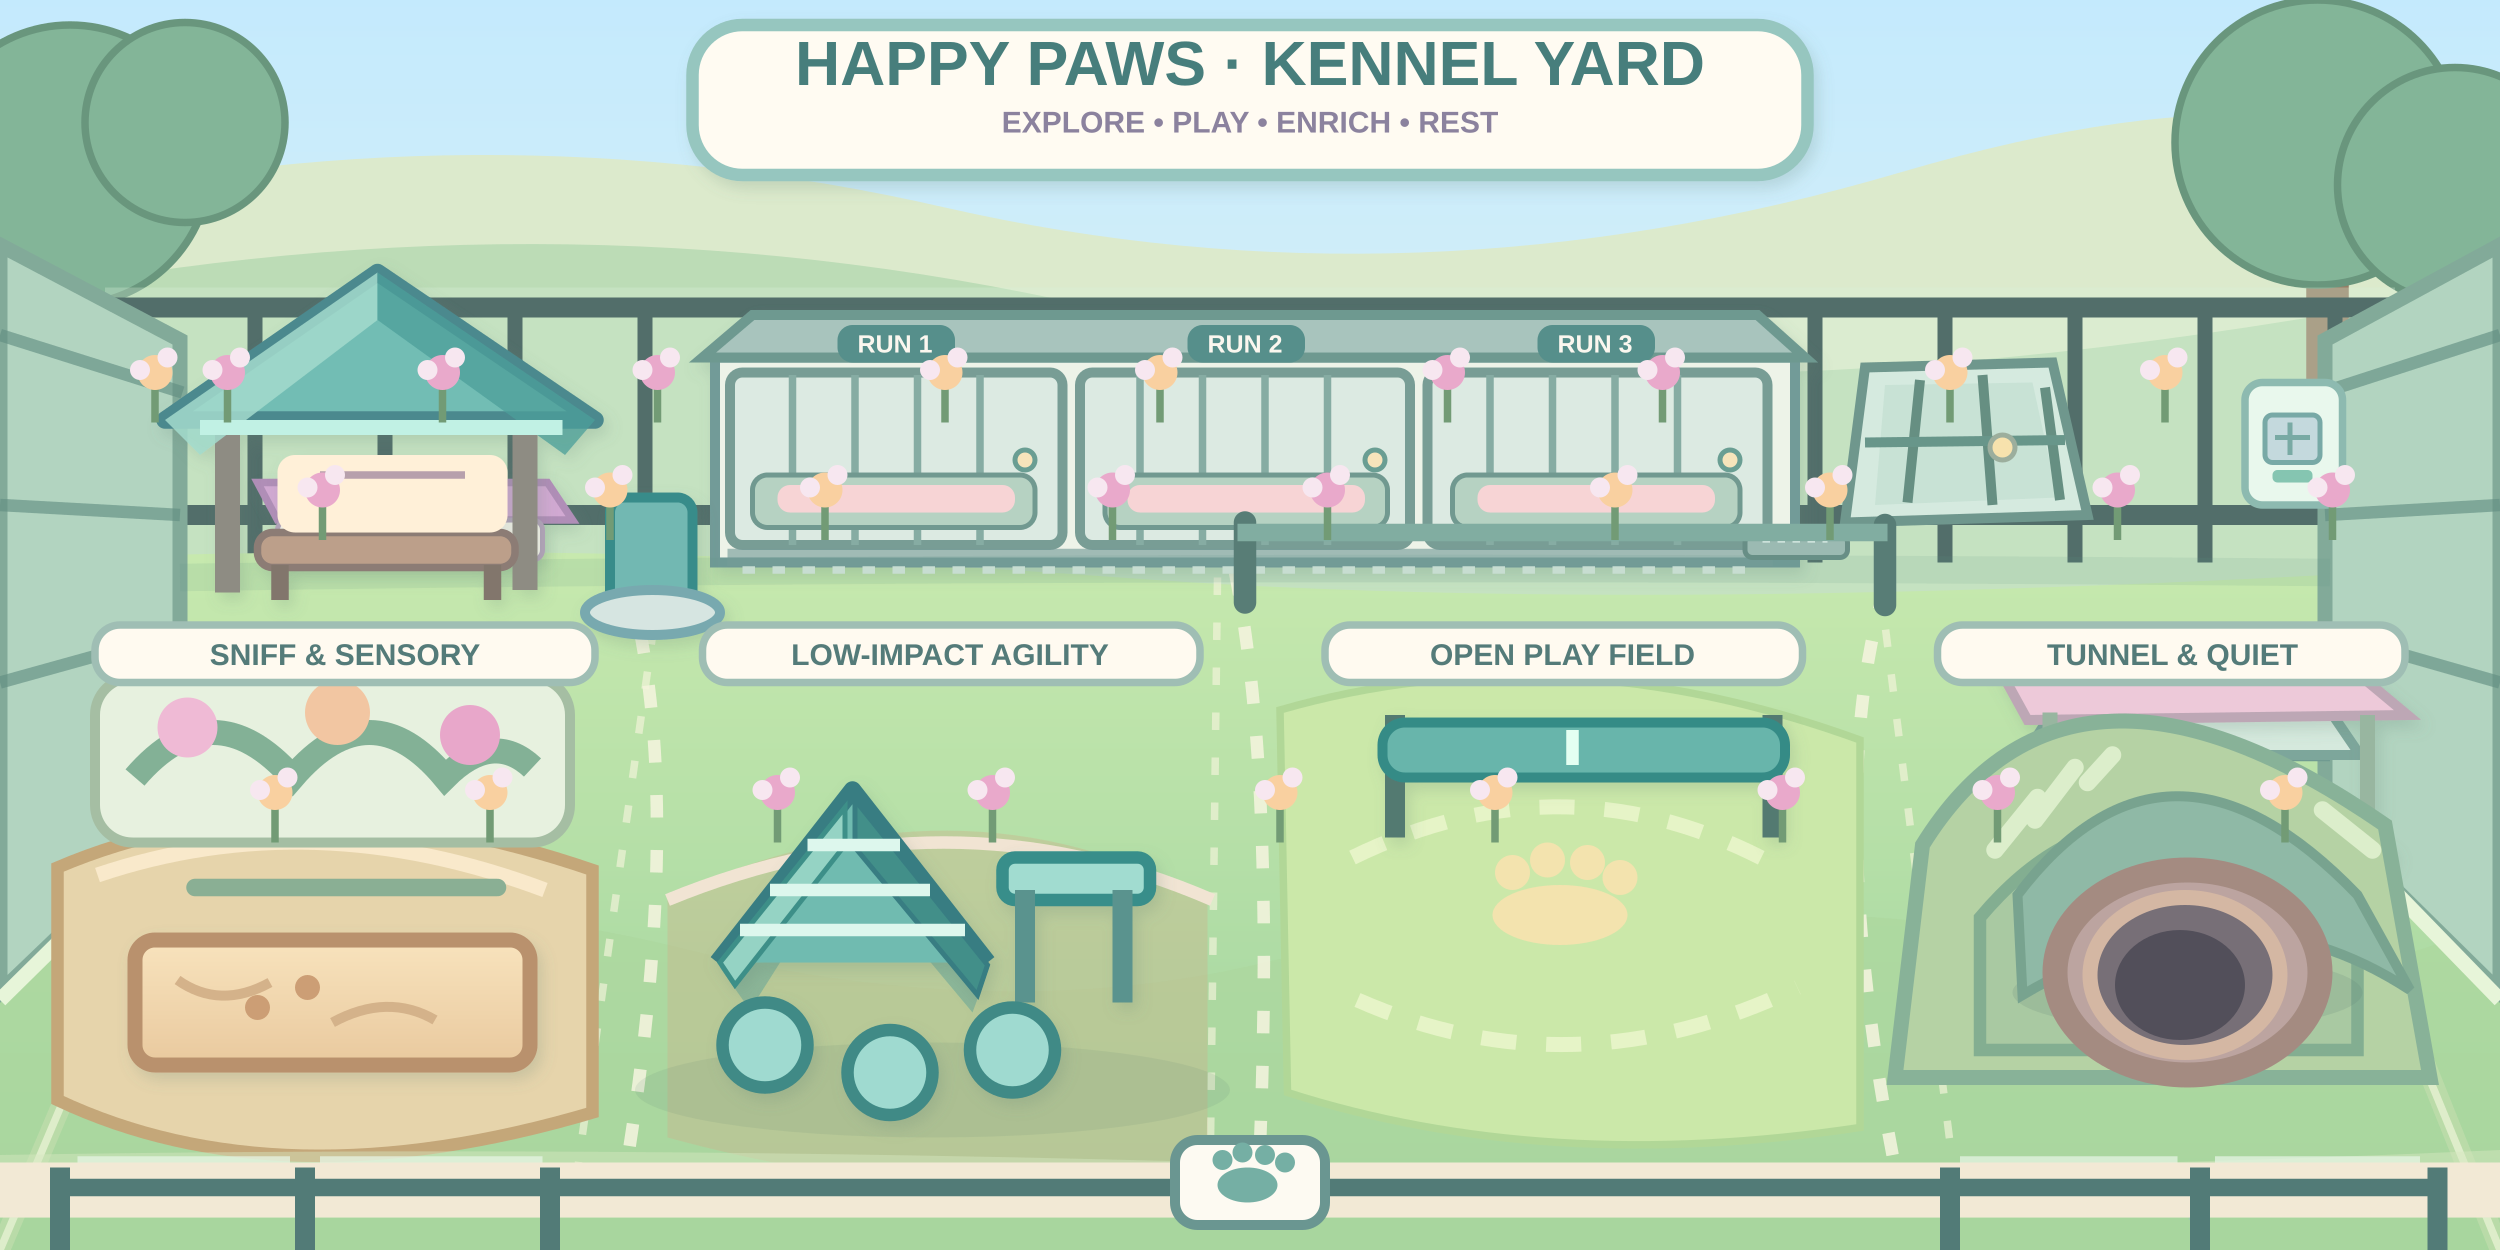
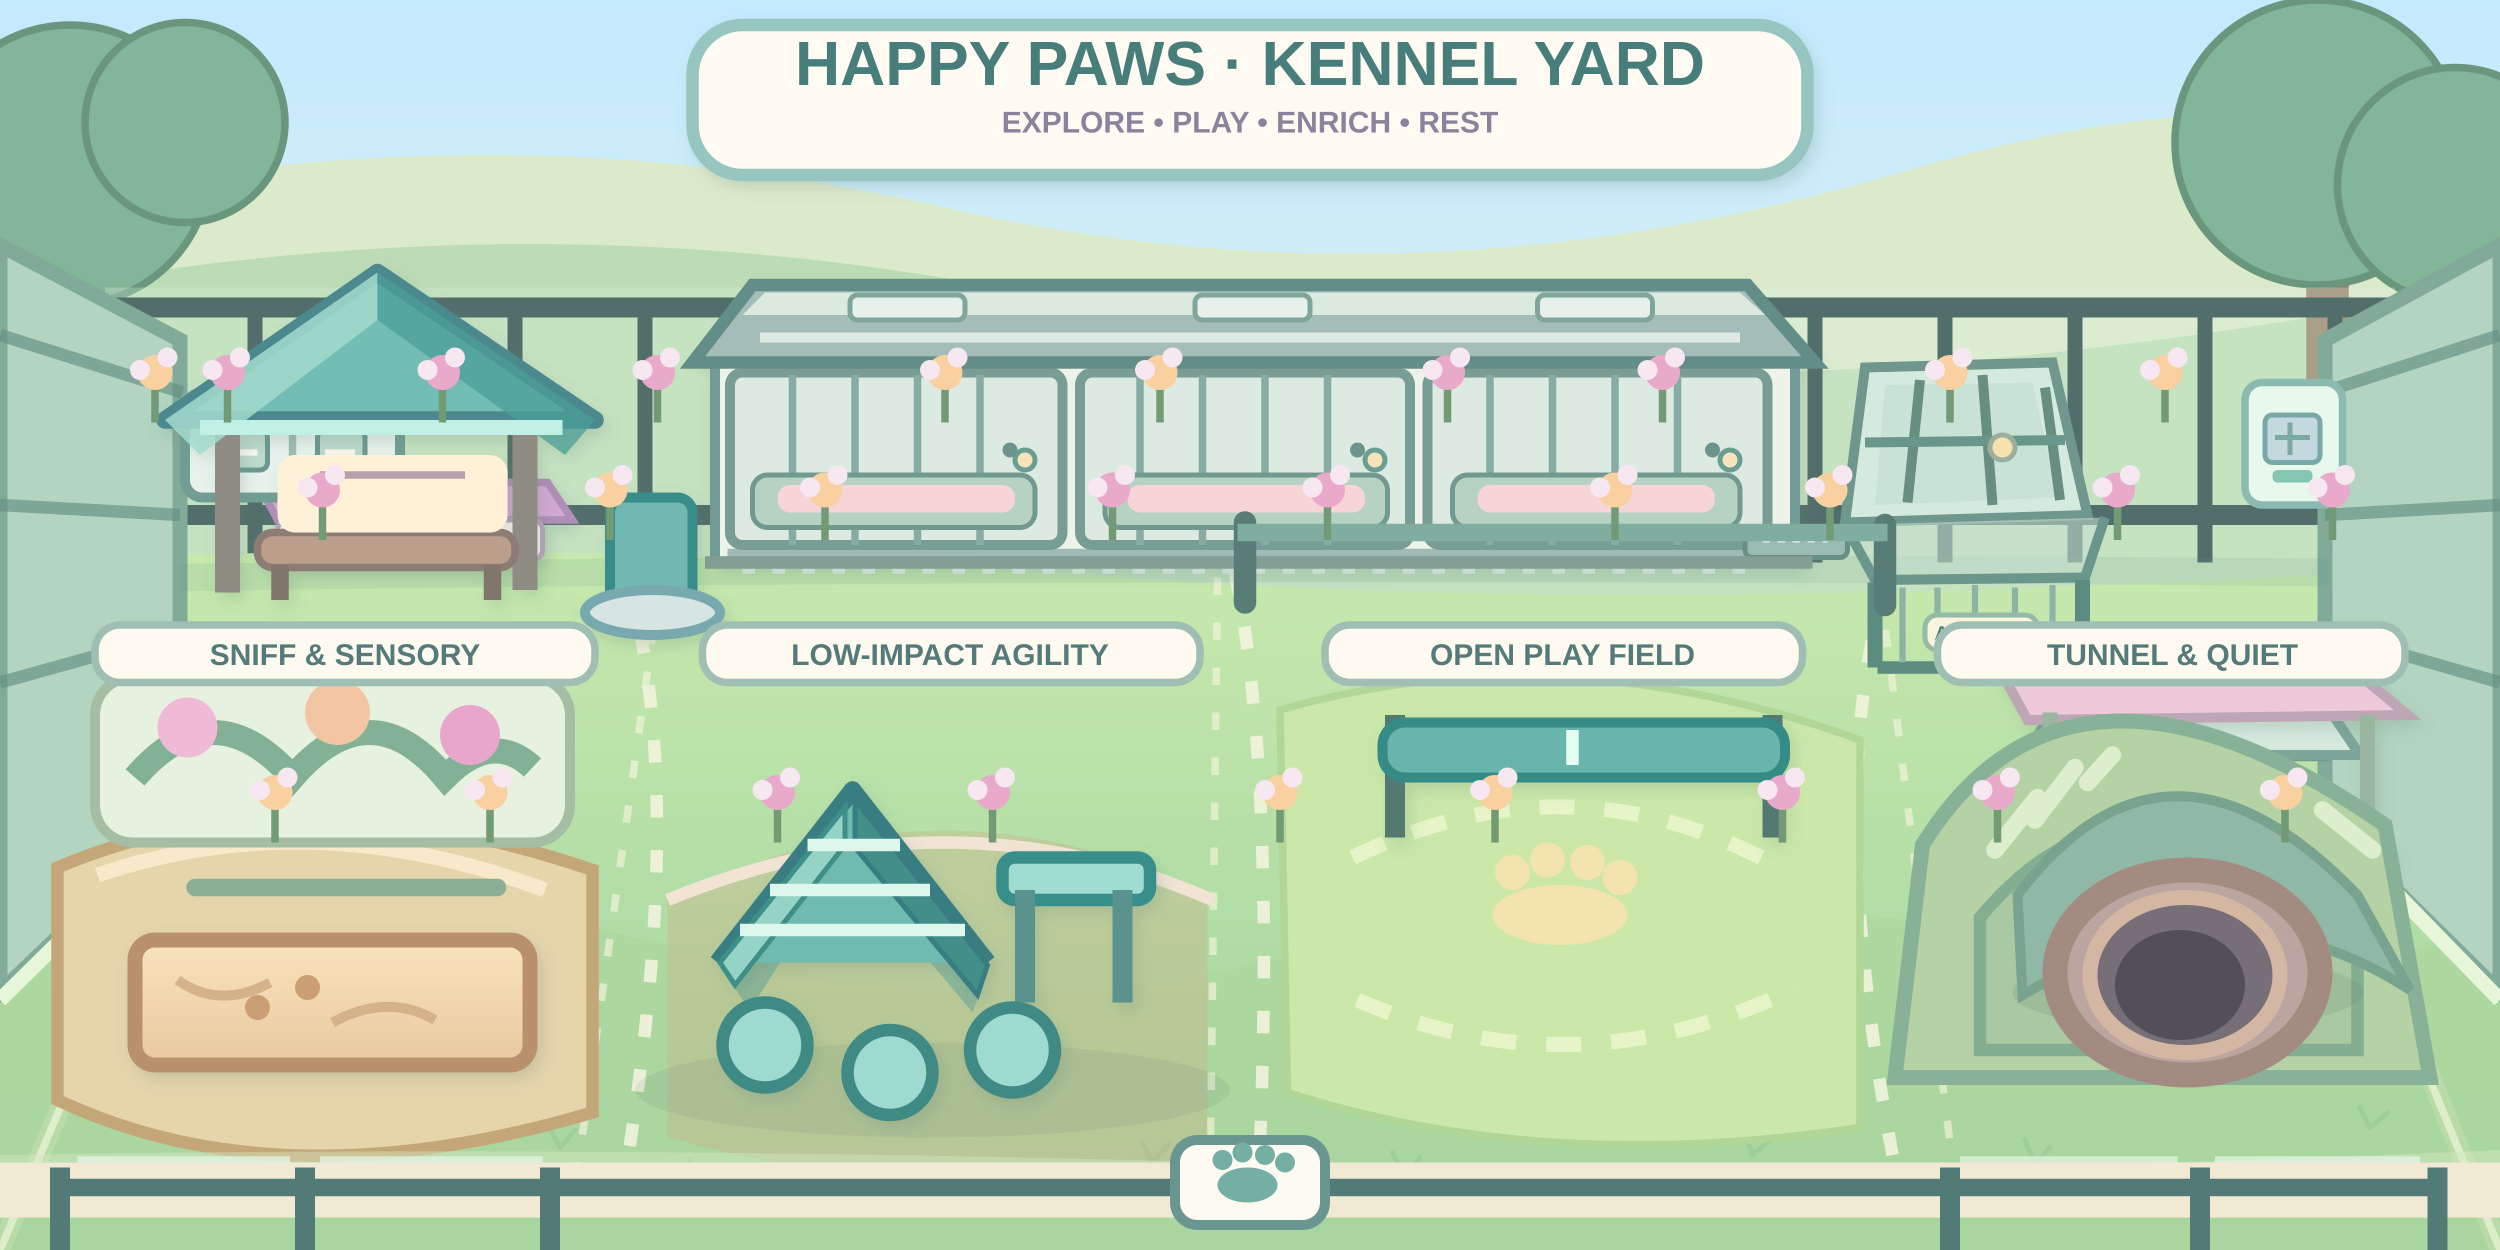
<svg xmlns="http://www.w3.org/2000/svg" viewBox="0 0 1000 500" role="img" aria-label="Expanded pastel veterinary kennel dog yard with separate sniffing, agility, run, tunnel and quiet recovery spaces; empty placements for user-owned dogs">
  <defs>
    <linearGradient id="yardSky" x2="0" y2="1">
      <stop stop-color="#c4eafd" />
      <stop offset="1" stop-color="#f8f9e9" />
    </linearGradient>
    <linearGradient id="yardGrass" x2="0" y2="1">
      <stop stop-color="#c7e9ae" />
      <stop offset="1" stop-color="#9dd29e" />
    </linearGradient>
    <linearGradient id="yardTeal" x2="0" y2="1">
      <stop stop-color="#a6dfd5" />
      <stop offset="1" stop-color="#419b97" />
    </linearGradient>
    <linearGradient id="yardSand" x2="0" y2="1">
      <stop stop-color="#f8e3bd" />
      <stop offset="1" stop-color="#e9c99e" />
    </linearGradient>
    <filter id="yardShadow" x="-20%" y="-30%" width="145%" height="160%">
      <feDropShadow dx="2" dy="3" stdDeviation="3" flood-color="#648578" flood-opacity=".22" />
    </filter>
  </defs>
  <rect width="1000" height="500" fill="url(#yardSky)" />
  <path d="M0 85Q190 40 378 83T760 69T1000 96V231H0Z" fill="#dceacc" />
  <path d="M0 119Q230 73 451 126T1000 113V244H0Z" fill="#bcdcb6" />
  <g fill="#83b598" stroke="#69967d" stroke-width="3">
    <path d="M20 174V67" stroke="#967d65" stroke-width="17" />
    <circle cx="28" cy="66" r="56" />
    <circle cx="74" cy="49" r="40" />
    <path d="M931 179V84" stroke="#967d65" stroke-width="17" />
    <circle cx="927" cy="57" r="57" />
    <circle cx="982" cy="74" r="47" />
  </g>
  <path d="M42 115H958V238H42Z" fill="#daf0da" opacity=".3" />
  <path d="M42 123H958M42 206H958" stroke="#526e6a" stroke-width="8" />
  <path d="M50 121v104" stroke="#526e6a" stroke-width="6" />
  <path d="M102 121v104" stroke="#526e6a" stroke-width="6" />
  <path d="M154 121v104" stroke="#526e6a" stroke-width="6" />
  <path d="M206 121v104" stroke="#526e6a" stroke-width="6" />
  <path d="M258 121v104" stroke="#526e6a" stroke-width="6" />
  <path d="M310 121v104" stroke="#526e6a" stroke-width="6" />
  <path d="M362 121v104" stroke="#526e6a" stroke-width="6" />
  <path d="M414 121v104" stroke="#526e6a" stroke-width="6" />
  <path d="M466 121v104" stroke="#526e6a" stroke-width="6" />
  <path d="M518 121v104" stroke="#526e6a" stroke-width="6" />
  <path d="M570 121v104" stroke="#526e6a" stroke-width="6" />
  <path d="M622 121v104" stroke="#526e6a" stroke-width="6" />
  <path d="M674 121v104" stroke="#526e6a" stroke-width="6" />
  <path d="M726 121v104" stroke="#526e6a" stroke-width="6" />
  <path d="M778 121v104" stroke="#526e6a" stroke-width="6" />
  <path d="M830 121v104" stroke="#526e6a" stroke-width="6" />
  <path d="M882 121v104" stroke="#526e6a" stroke-width="6" />
  <path d="M934 121v104" stroke="#526e6a" stroke-width="6" />
  <path d="M0 224Q235 215 448 231T1000 226V500H0Z" fill="url(#yardGrass)" />
  <path d="M0 366Q150 349 276 380T510 384Q675 350 823 376T1000 359V500H0Z" fill="#acd79e" opacity=".7" />
  <path d="M251 231Q276 321 248 482M494 229Q511 314 503 482M754 235Q728 323 761 482" stroke="#f6f5df" stroke-width="5" stroke-dasharray="9 13" fill="none" opacity=".85" />
  <path d="M0 98L72 136V328L0 397Z" fill="#b2d4c0" stroke="#82aa99" stroke-width="6" />
  <path d="M1000 98L930 136V328L1000 397Z" fill="#b2d4c0" stroke="#82aa99" stroke-width="6" />
  <path d="M0 134L73 157M0 202L72 206M0 273L72 253M1000 134L929 157M1000 202L930 206M1000 273L930 253" fill="none" stroke="#638f83" stroke-width="5" opacity=".65" />
  <path d="M72 329L0 400M930 328L1000 400" stroke="#e7f5d9" stroke-width="6" />
  <path d="M73 328L0 500M931 328L1000 500" stroke="#c1ddad" stroke-width="8" opacity=".7" />
  <path d="M264 233L230 475M487 231L484 474M752 234L782 473" stroke="#f5f4db" stroke-width="3" stroke-dasharray="7 11" opacity=".65" />
  <path d="M72 330L0 500M930 330L1000 500" stroke="#fcfce5" stroke-width="3" opacity=".55" />
  <g aria-label="Double-gated kennel yard entry">
    <polygon points="746,147 821,145 835,206 738,209" fill="#d5eadf" stroke="#6f978d" stroke-width="4" />
    <polygon points="754,154 813,153 823,199 750,202" fill="#b5d7c7" opacity=".42" />
    <path d="M768 152l-5 49M793 150l4 52M818 155l6 45" stroke="#668f82" stroke-width="4" />
    <path d="M746 177l80 -1" stroke="#68968a" stroke-width="4" />
    <circle cx="801" cy="179" r="5" fill="#f7e2ad" stroke="#9cae9d" stroke-width="2" />
  </g>
  <g aria-label="Rear indoor kennel stalls, doors, raised beds and washable partitions" filter="url(#yardShadow)">
    <path d="M286 143H718V225H286Z" fill="#edf3e8" stroke="#729b98" stroke-width="4" />
    <path d="M281 143L301 126H703L722 143Z" fill="#a8c4bd" stroke="#6e9990" stroke-width="4" />
    <rect x="292" y="149" width="133" height="69" rx="5" fill="#dceae2" stroke="#789d95" stroke-width="4" />
    <rect x="432" y="149" width="132" height="69" rx="5" fill="#dceae2" stroke="#789d95" stroke-width="4" />
    <rect x="571" y="149" width="136" height="69" rx="5" fill="#dceae2" stroke="#789d95" stroke-width="4" />
    <g stroke="#86aca3" stroke-width="3">
      <path d="M317 150v68M342 150v68M367 150v68M392 150v68M456 150v68M481 150v68M506 150v68M531 150v68M596 150v68M621 150v68M646 150v68M671 150v68" />
    </g>
    <g fill="#b6d2c2" stroke="#719990" stroke-width="2">
      <rect x="301" y="190" width="113" height="21" rx="6" />
      <rect x="442" y="190" width="113" height="21" rx="6" />
      <rect x="581" y="190" width="115" height="21" rx="6" />
    </g>
    <g fill="#f7d4d5">
      <rect x="311" y="194" width="95" height="11" rx="5" />
      <rect x="451" y="194" width="95" height="11" rx="5" />
      <rect x="591" y="194" width="95" height="11" rx="5" />
    </g>
    <g fill="#fbf7ef" font-family="Arial,sans-serif" font-weight="bold" font-size="10" text-anchor="middle">
      <rect x="335" y="130" width="47" height="15" rx="6" fill="#568f8b" />
      <rect x="475" y="130" width="47" height="15" rx="6" fill="#568f8b" />
      <rect x="615" y="130" width="47" height="15" rx="6" fill="#568f8b" />
      <text x="358" y="141">RUN 1</text>
      <text x="498" y="141">RUN 2</text>
      <text x="638" y="141">RUN 3</text>
    </g>
    <g fill="#f7e4bb" stroke="#6a9e93" stroke-width="2">
      <circle cx="410" cy="184" r="4" />
      <circle cx="550" cy="184" r="4" />
      <circle cx="692" cy="184" r="4" />
    </g>
  </g>
  <g aria-label="Kennel service strip and wash-down drainage">
    <path d="M291 223H709" stroke="#779d99" stroke-width="7" opacity=".65" />
    <path d="M297 228H700" stroke="#d7e8dc" stroke-width="3" stroke-dasharray="5 7" />
    <rect x="698" y="214" width="41" height="9" rx="3" fill="#9bbab2" stroke="#688e86" stroke-width="2" />
    <path d="M705 216h26" stroke="#e4f3ee" stroke-width="2" stroke-dasharray="3 3" />
  </g>
  <g aria-label="Outdoor drinking station protected by overhead shelter">
    <path d="M802 302H932" stroke="#709b91" stroke-width="5" />
    <path d="M810 302L824 280H929L944 302Z" fill="#d5e9dd" stroke="#7da69b" stroke-width="4" />
    <rect x="835" y="304" width="57" height="21" rx="6" fill="#c8ddd5" stroke="#7ba69d" stroke-width="3" />
    <ellipse cx="863" cy="307" rx="26" ry="6" fill="#91ccd4" stroke="#6fa7b1" stroke-width="3" />
  </g>
  <path d="M72 231Q470 225 932 229" stroke="#5e9080" stroke-width="11" fill="none" opacity=".13" />
+   <g aria-label="Roof and ventilation above individual kennel runs">
+     <path d="M277 145L301 114H699L726 145Z" fill="#a4bdb8" stroke="#638d88" stroke-width="5" />
+     <path d="M306 117H696L706 126H297Z" fill="#dce9df" />
+     <path d="M304 135H696" stroke="#edf4ee" stroke-width="4" opacity=".8" />
+     <g fill="#e8f0eb" stroke="#7fa59d" stroke-width="2">
+       <rect x="340" y="118" width="46" height="10" rx="3" />
+       <rect x="478" y="118" width="46" height="10" rx="3" />
+       <rect x="615" y="118" width="46" height="10" rx="3" />
+     </g>
+     <g fill="#6d948c">
+       <circle cx="404" cy="180" r="3" />
+       <circle cx="543" cy="180" r="3" />
+       <circle cx="685" cy="180" r="3" />
+     </g>
+     <path d="M282 225H725" stroke="#829e95" stroke-width="5" />
+   </g>
+   <g aria-label="Kennel access airlock with two closing gates">
+     <path d="M738 210L750 232L834 231L842 207" fill="#c8dfd1" fill-opacity=".56" stroke="#6a968b" stroke-width="4" />
+     <path d="M750 233V267M833 232V267" stroke="#5c8c80" stroke-width="6" />
+     <path d="M751 267L833 267" stroke="#5c8c80" stroke-width="5" />
+     <path d="M761 235v30M775 235v30M790 234v31M806 235v30M821 234v31" stroke="#8bb4a4" stroke-width="2.5" />
+     <rect x="770" y="246" width="45" height="14" rx="5" fill="#f9f4de" stroke="#95bba8" stroke-width="2" />
+     <text x="792" y="256" font-size="8" font-family="Arial" text-anchor="middle" font-weight="bold" fill="#577d72">AIRLOCK</text>
+   </g>
  <rect x="277" y="10" width="446" height="60" rx="20" fill="#fffbf2" stroke="#96c6bf" stroke-width="5" filter="url(#yardShadow)" />
  <text x="500" y="34" font-family="Arial,sans-serif" font-size="25" text-anchor="middle" fill="#477e7c" font-weight="900">HAPPY PAWS · KENNEL YARD</text>
  <text x="500" y="53" font-family="Arial,sans-serif" font-size="12" font-weight="800" text-anchor="middle" fill="#8b829e">EXPLORE  •  PLAY  •  ENRICH  •  REST</text>
  <g filter="url(#yardShadow)">
    <polygon points="103,193 219,193 229,208 111,208" fill="#d1a9d2" stroke="#b08eb7" stroke-width="3" />
    <rect x="111" y="208" width="106" height="16" rx="4" fill="#faf8ee" stroke="#b5a4bb" stroke-width="2" />
    <text x="164" y="220" text-anchor="middle" font-size="9" font-family="Arial" font-weight="800" fill="#7c7898">WATER • SHADE</text>
  </g>
  <g aria-label="Yard sanitation station">
    <rect x="898" y="153" width="39" height="49" rx="7" fill="#e9f8ed" stroke="#8dbab0" stroke-width="3" />
    <rect x="906" y="166" width="22" height="19" rx="3" fill="#c4d9dd" stroke="#78a9a6" stroke-width="2" />
    <path d="M910 175h14M916 169v13" stroke="#79aaa4" stroke-width="2" />
    <rect x="909" y="188" width="16" height="5" rx="2" fill="#85c5b1" />
+   </g>
+   <g aria-label="Secured dog care supply cabinet and enrichment storage">
+     <rect x="74" y="157" width="86" height="42" rx="7" fill="#e8f2ed" stroke="#719d94" stroke-width="4" />
+     <path d="M117 161v34" stroke="#9cbeb2" stroke-width="3" />
+     <g fill="#bcdbce" stroke="#6b9991" stroke-width="2">
+       <rect x="88" y="172" width="19" height="16" rx="3" />
+       <rect x="127" y="172" width="19" height="16" rx="3" />
+     </g>
+     <path d="M91 181h12M130 181h12" stroke="#faf8ee" stroke-width="2.5" />
+     <text x="117" y="167" text-anchor="middle" font-size="7" font-family="Arial" font-weight="bold" fill="#567c75">SUPPLIES</text>
+   </g>
+   <g fill="none" stroke="#7dbb8c" stroke-width="2" opacity=".28" stroke-linecap="round">
+     <path d="M64 454l-5-11m6 11 7-8M224 459l-5-9m5 9 6-7M280 474l-4-10m4 10 7-6M461 465l-4-8m4 8 7-8M562 471l-5-10m5 10 6-8M701 462l-3-9m3 9 7-6M814 466l-4-10m4 10 6-7M948 451l-4-8m4 8 7-6" />
  </g>
  <path d="M23 347Q117 307 237 348V445Q112 482 23 440Z" fill="#e6d4ab" stroke="#c4a779" stroke-width="5" />
  <path d="M39 350Q125 321 218 356" fill="none" stroke="#f9e9cb" stroke-width="6" />
  <rect x="38" y="271" width="190" height="66" rx="15" fill="#e7f1df" stroke="#a5bea3" stroke-width="4" />
  <path d="M54 311q31-36 63 0q31-36 61 0q19-19 35-4" fill="none" stroke="#83b196" stroke-width="10" />
  <circle cx="75" cy="291" r="12" fill="#efbad5" />
  <circle cx="135" cy="285" r="13" fill="#f2c6a2" />
  <circle cx="188" cy="294" r="12" fill="#e8a7ca" />
  <g filter="url(#yardShadow)">
    <rect x="54" y="376" width="158" height="50" rx="8" fill="url(#yardSand)" stroke="#b9916d" stroke-width="6" />
    <path d="M71 392q17 12 37 1M133 409q22-12 41-1" fill="none" stroke="#d4b28a" stroke-width="4" />
    <circle cx="103" cy="403" r="5" fill="#cc9e74" />
    <circle cx="123" cy="395" r="5" fill="#cc9e74" />
  </g>
  <path d="M78 355h121" stroke="#8aaf94" stroke-width="7" stroke-linecap="round" />
  <path d="M267 359Q383 305 483 360V468Q380 486 267 455Z" fill="#cfad87" opacity=".35" />
  <path d="M288 387L338 315L396 386L389 405L338 344L300 404Z" fill="#4d9995" opacity=".42" />
  <ellipse cx="373" cy="436" rx="119" ry="19" fill="#547969" opacity=".11" />
  <path d="M267 360Q379 314 485 360" stroke="#f1e4d3" stroke-width="5" fill="none" />
  <g filter="url(#yardShadow)">
    <path d="M287 385L341 316L395 385" fill="#70bbb0" stroke="#377d82" stroke-width="7" stroke-linejoin="round" />
    <path d="M288 385L338 323L338 338L294 394Z" fill="#95d3c4" stroke="#3d8f88" stroke-width="2" />
    <path d="M342 320L395 386L391 398L342 339Z" fill="#428f89" stroke="#377d82" stroke-width="2" />
    <path d="M308 356h64M323 338h37M296 372h90" stroke="#ddf7ed" stroke-width="5" />
    <rect x="401" y="343" width="59" height="17" rx="5" fill="#a1dcd0" stroke="#388e8a" stroke-width="5" />
    <path d="M410 356v45M449 356v45" stroke="#5a938e" stroke-width="8" />
    <circle cx="306" cy="418" r="17" fill="#9fdad0" stroke="#3f8a86" stroke-width="5" />
    <circle cx="356" cy="429" r="17" fill="#9fdad0" stroke="#3f8a86" stroke-width="5" />
    <circle cx="405" cy="420" r="17" fill="#9fdad0" stroke="#3f8a86" stroke-width="5" />
  </g>
  <path d="M522 314h184" stroke="#557c73" stroke-width="11" stroke-linecap="round" opacity=".25" />
  <ellipse cx="635" cy="325" rx="92" ry="11" fill="#799a7f" opacity=".15" />
  <path d="M512 284Q623 252 744 296V451Q618 470 515 437Z" fill="#cbe8a9" stroke="#b1d797" stroke-width="3" />
  <path d="M541 343Q627 301 710 346M543 400Q629 438 719 395" stroke="#e6f4c7" stroke-width="6" stroke-dasharray="14 12" fill="none" />
  <g fill="#f7e2ae" opacity=".9">
    <ellipse cx="624" cy="366" rx="27" ry="12" />
    <circle cx="605" cy="349" r="7" />
    <circle cx="619" cy="344" r="7" />
    <circle cx="635" cy="345" r="7" />
    <circle cx="648" cy="351" r="7" />
  </g>
  <g filter="url(#yardShadow)">
    <path d="M558 286v49M709 286v49" stroke="#527a71" stroke-width="8" />
    <rect x="553" y="289" width="161" height="22" rx="9" fill="#67b5ab" stroke="#368b86" stroke-width="4" />
    <path d="M629 292v14" stroke="#e4fff2" stroke-width="5" />
  </g>
  <g filter="url(#yardShadow)">
    <polygon points="800,268 939,266 963,286 811,288" fill="#edc9d9" stroke="#bda7b5" stroke-width="4" />
    <path d="M820 285v43M947 286v41" stroke="#98b6a0" stroke-width="6" />
    <ellipse cx="938" cy="342" rx="18" ry="6" fill="#9dced1" stroke="#5c9ca4" stroke-width="3" />
  </g>
  <path d="M769 338q59-95 185-8l18 101H758Z" fill="#b5d2a4" stroke="#88b298" stroke-width="6" />
  <path d="M792 367q63-75 151 0v53H792Z" fill="#a9c9a2" stroke="#83ae91" stroke-width="5" />
  <ellipse cx="875" cy="397" rx="70" ry="15" fill="#5f7d74" opacity=".18" />
  <path d="M807 358q60-79 136 0l21 38q-72-47-155 2Z" fill="#8fb9a6" stroke="#78a38f" stroke-width="4" />
  <ellipse cx="875" cy="389" rx="53" ry="41" fill="#bca4a0" stroke="#a48b81" stroke-width="10" />
  <ellipse cx="874" cy="390" rx="38" ry="31" fill="#776f77" stroke="#d4b7a3" stroke-width="6" />
  <ellipse cx="872" cy="394" rx="26" ry="22" fill="#524f5a" />
  <path d="M798 340l17-21M814 328l16-21M835 313l10-11M929 324l20 16" stroke="#dceecb" stroke-width="7" stroke-linecap="round" />
  <g filter="url(#yardShadow)">
    <path d="M91 237V164M210 236V164" stroke="#8e8c83" stroke-width="10" />
    <path d="M66 168l85-59 87 59Z" fill="#72bdb4" stroke="#4c898e" stroke-width="7" stroke-linejoin="round" />
    <path d="M66 168L151 109L151 128L80 182Z" fill="#a3dacc" opacity=".85" />
    <path d="M151 109L238 168L226 182L151 128Z" fill="#4c9f9a" opacity=".75" />
    <path d="M80 171h145" stroke="#c1f1e4" stroke-width="6" />
    <rect x="103" y="213" width="103" height="14" rx="6" fill="#bc9f8a" stroke="#8c7c74" stroke-width="3" />
    <path d="M112 226v14M197 226v14" stroke="#82766c" stroke-width="7" />
    <rect x="111" y="182" width="92" height="31" rx="7" fill="#fff0d8" />
    <path d="M128 190h58" stroke="#b7a0ac" stroke-width="3" />
    <rect x="244" y="199" width="33" height="48" rx="6" fill="#72b8b2" stroke="#398c8a" stroke-width="4" />
    <ellipse cx="261" cy="245" rx="27" ry="9" fill="#d6e5e1" stroke="#78a9af" stroke-width="4" />
  </g>
  <path d="M498 241v-32M754 242v-32" stroke="#587d76" stroke-width="9" stroke-linecap="round" />
  <path d="M495 213h260" stroke="#81ada1" stroke-width="7" />
  <g transform="translate(62 156)">
    <path d="M0 13V-4" stroke="#729b75" stroke-width="3" />
    <circle cy="-7" r="7" fill="#f9d0a0" />
    <circle cx="-6" cy="-8" r="4" fill="#f7e7f0" />
    <circle cx="5" cy="-13" r="4" fill="#f7e7f0" />
  </g>
  <g transform="translate(129 203)">
    <path d="M0 13V-4" stroke="#729b75" stroke-width="3" />
    <circle cy="-7" r="7" fill="#e9a9cb" />
    <circle cx="-6" cy="-8" r="4" fill="#f7e7f0" />
    <circle cx="5" cy="-13" r="4" fill="#f7e7f0" />
  </g>
  <g transform="translate(196 324)">
    <path d="M0 13V-4" stroke="#729b75" stroke-width="3" />
    <circle cy="-7" r="7" fill="#f9d0a0" />
    <circle cx="-6" cy="-8" r="4" fill="#f7e7f0" />
    <circle cx="5" cy="-13" r="4" fill="#f7e7f0" />
  </g>
  <g transform="translate(263 156)">
    <path d="M0 13V-4" stroke="#729b75" stroke-width="3" />
    <circle cy="-7" r="7" fill="#e9a9cb" />
    <circle cx="-6" cy="-8" r="4" fill="#f7e7f0" />
    <circle cx="5" cy="-13" r="4" fill="#f7e7f0" />
  </g>
  <g transform="translate(330 203)">
    <path d="M0 13V-4" stroke="#729b75" stroke-width="3" />
    <circle cy="-7" r="7" fill="#f9d0a0" />
    <circle cx="-6" cy="-8" r="4" fill="#f7e7f0" />
    <circle cx="5" cy="-13" r="4" fill="#f7e7f0" />
  </g>
  <g transform="translate(397 324)">
    <path d="M0 13V-4" stroke="#729b75" stroke-width="3" />
    <circle cy="-7" r="7" fill="#e9a9cb" />
    <circle cx="-6" cy="-8" r="4" fill="#f7e7f0" />
    <circle cx="5" cy="-13" r="4" fill="#f7e7f0" />
  </g>
  <g transform="translate(464 156)">
    <path d="M0 13V-4" stroke="#729b75" stroke-width="3" />
    <circle cy="-7" r="7" fill="#f9d0a0" />
    <circle cx="-6" cy="-8" r="4" fill="#f7e7f0" />
    <circle cx="5" cy="-13" r="4" fill="#f7e7f0" />
  </g>
  <g transform="translate(531 203)">
    <path d="M0 13V-4" stroke="#729b75" stroke-width="3" />
    <circle cy="-7" r="7" fill="#e9a9cb" />
    <circle cx="-6" cy="-8" r="4" fill="#f7e7f0" />
    <circle cx="5" cy="-13" r="4" fill="#f7e7f0" />
  </g>
  <g transform="translate(598 324)">
    <path d="M0 13V-4" stroke="#729b75" stroke-width="3" />
    <circle cy="-7" r="7" fill="#f9d0a0" />
    <circle cx="-6" cy="-8" r="4" fill="#f7e7f0" />
    <circle cx="5" cy="-13" r="4" fill="#f7e7f0" />
  </g>
  <g transform="translate(665 156)">
    <path d="M0 13V-4" stroke="#729b75" stroke-width="3" />
    <circle cy="-7" r="7" fill="#e9a9cb" />
    <circle cx="-6" cy="-8" r="4" fill="#f7e7f0" />
    <circle cx="5" cy="-13" r="4" fill="#f7e7f0" />
  </g>
  <g transform="translate(732 203)">
    <path d="M0 13V-4" stroke="#729b75" stroke-width="3" />
    <circle cy="-7" r="7" fill="#f9d0a0" />
    <circle cx="-6" cy="-8" r="4" fill="#f7e7f0" />
    <circle cx="5" cy="-13" r="4" fill="#f7e7f0" />
  </g>
  <g transform="translate(799 324)">
    <path d="M0 13V-4" stroke="#729b75" stroke-width="3" />
    <circle cy="-7" r="7" fill="#e9a9cb" />
    <circle cx="-6" cy="-8" r="4" fill="#f7e7f0" />
    <circle cx="5" cy="-13" r="4" fill="#f7e7f0" />
  </g>
  <g transform="translate(866 156)">
    <path d="M0 13V-4" stroke="#729b75" stroke-width="3" />
    <circle cy="-7" r="7" fill="#f9d0a0" />
    <circle cx="-6" cy="-8" r="4" fill="#f7e7f0" />
    <circle cx="5" cy="-13" r="4" fill="#f7e7f0" />
  </g>
  <g transform="translate(933 203)">
    <path d="M0 13V-4" stroke="#729b75" stroke-width="3" />
    <circle cy="-7" r="7" fill="#e9a9cb" />
    <circle cx="-6" cy="-8" r="4" fill="#f7e7f0" />
    <circle cx="5" cy="-13" r="4" fill="#f7e7f0" />
  </g>
  <g transform="translate(110 324)">
    <path d="M0 13V-4" stroke="#729b75" stroke-width="3" />
    <circle cy="-7" r="7" fill="#f9d0a0" />
    <circle cx="-6" cy="-8" r="4" fill="#f7e7f0" />
    <circle cx="5" cy="-13" r="4" fill="#f7e7f0" />
  </g>
  <g transform="translate(177 156)">
    <path d="M0 13V-4" stroke="#729b75" stroke-width="3" />
    <circle cy="-7" r="7" fill="#e9a9cb" />
    <circle cx="-6" cy="-8" r="4" fill="#f7e7f0" />
    <circle cx="5" cy="-13" r="4" fill="#f7e7f0" />
  </g>
  <g transform="translate(244 203)">
    <path d="M0 13V-4" stroke="#729b75" stroke-width="3" />
    <circle cy="-7" r="7" fill="#f9d0a0" />
    <circle cx="-6" cy="-8" r="4" fill="#f7e7f0" />
    <circle cx="5" cy="-13" r="4" fill="#f7e7f0" />
  </g>
  <g transform="translate(311 324)">
    <path d="M0 13V-4" stroke="#729b75" stroke-width="3" />
    <circle cy="-7" r="7" fill="#e9a9cb" />
    <circle cx="-6" cy="-8" r="4" fill="#f7e7f0" />
    <circle cx="5" cy="-13" r="4" fill="#f7e7f0" />
  </g>
  <g transform="translate(378 156)">
    <path d="M0 13V-4" stroke="#729b75" stroke-width="3" />
    <circle cy="-7" r="7" fill="#f9d0a0" />
    <circle cx="-6" cy="-8" r="4" fill="#f7e7f0" />
    <circle cx="5" cy="-13" r="4" fill="#f7e7f0" />
  </g>
  <g transform="translate(445 203)">
    <path d="M0 13V-4" stroke="#729b75" stroke-width="3" />
    <circle cy="-7" r="7" fill="#e9a9cb" />
    <circle cx="-6" cy="-8" r="4" fill="#f7e7f0" />
    <circle cx="5" cy="-13" r="4" fill="#f7e7f0" />
  </g>
  <g transform="translate(512 324)">
    <path d="M0 13V-4" stroke="#729b75" stroke-width="3" />
    <circle cy="-7" r="7" fill="#f9d0a0" />
    <circle cx="-6" cy="-8" r="4" fill="#f7e7f0" />
    <circle cx="5" cy="-13" r="4" fill="#f7e7f0" />
  </g>
  <g transform="translate(579 156)">
    <path d="M0 13V-4" stroke="#729b75" stroke-width="3" />
    <circle cy="-7" r="7" fill="#e9a9cb" />
    <circle cx="-6" cy="-8" r="4" fill="#f7e7f0" />
    <circle cx="5" cy="-13" r="4" fill="#f7e7f0" />
  </g>
  <g transform="translate(646 203)">
    <path d="M0 13V-4" stroke="#729b75" stroke-width="3" />
    <circle cy="-7" r="7" fill="#f9d0a0" />
    <circle cx="-6" cy="-8" r="4" fill="#f7e7f0" />
    <circle cx="5" cy="-13" r="4" fill="#f7e7f0" />
  </g>
  <g transform="translate(713 324)">
    <path d="M0 13V-4" stroke="#729b75" stroke-width="3" />
    <circle cy="-7" r="7" fill="#e9a9cb" />
    <circle cx="-6" cy="-8" r="4" fill="#f7e7f0" />
    <circle cx="5" cy="-13" r="4" fill="#f7e7f0" />
  </g>
  <g transform="translate(780 156)">
    <path d="M0 13V-4" stroke="#729b75" stroke-width="3" />
    <circle cy="-7" r="7" fill="#f9d0a0" />
    <circle cx="-6" cy="-8" r="4" fill="#f7e7f0" />
    <circle cx="5" cy="-13" r="4" fill="#f7e7f0" />
  </g>
  <g transform="translate(847 203)">
    <path d="M0 13V-4" stroke="#729b75" stroke-width="3" />
    <circle cy="-7" r="7" fill="#e9a9cb" />
    <circle cx="-6" cy="-8" r="4" fill="#f7e7f0" />
    <circle cx="5" cy="-13" r="4" fill="#f7e7f0" />
  </g>
  <g transform="translate(914 324)">
    <path d="M0 13V-4" stroke="#729b75" stroke-width="3" />
    <circle cy="-7" r="7" fill="#f9d0a0" />
    <circle cx="-6" cy="-8" r="4" fill="#f7e7f0" />
    <circle cx="5" cy="-13" r="4" fill="#f7e7f0" />
  </g>
  <g transform="translate(91 156)">
    <path d="M0 13V-4" stroke="#729b75" stroke-width="3" />
    <circle cy="-7" r="7" fill="#e9a9cb" />
    <circle cx="-6" cy="-8" r="4" fill="#f7e7f0" />
    <circle cx="5" cy="-13" r="4" fill="#f7e7f0" />
  </g>
  <g font-family="Arial,sans-serif" font-size="12" font-weight="900" text-anchor="middle">
    <rect x="38" y="250" width="200" height="23" rx="10" fill="#fffaf0" stroke="#9fbeb4" stroke-width="3" />
    <text x="138" y="266" fill="#547b79">SNIFF &amp; SENSORY</text>
    <rect x="281" y="250" width="199" height="23" rx="10" fill="#fffaf0" stroke="#9fbeb4" stroke-width="3" />
    <text x="380" y="266" fill="#547b79">LOW-IMPACT AGILITY</text>
    <rect x="530" y="250" width="191" height="23" rx="10" fill="#fffaf0" stroke="#9fbeb4" stroke-width="3" />
    <text x="625" y="266" fill="#547b79">OPEN PLAY FIELD</text>
    <rect x="775" y="250" width="187" height="23" rx="10" fill="#fffaf0" stroke="#9fbeb4" stroke-width="3" />
    <text x="869" y="266" fill="#547b79">TUNNEL &amp; QUIET</text>
  </g>
  <path d="M0 462Q240 458 490 465T1000 460V487H0Z" fill="#d6e7c0" opacity=".46" />
  <path d="M0 473H1000" stroke="#5b8e83" stroke-width="6" opacity=".3" />
  <g opacity=".72">
    <path d="M26 466v22M123 466v22M222 466v22M779 466v22M877 466v22M974 466v22" stroke="#a1c9b6" stroke-width="3" />
    <path d="M31 464h85M128 464h89M784 464h87M886 464h82" stroke="#e8f5e6" stroke-width="3" />
  </g>
  <path d="M0 476H1000" stroke="#f2e9d5" stroke-width="22" />
  <path d="M25 475H975" stroke="#527b77" stroke-width="7" />
  <path d="M24 467v33M122 467v33M220 467v33M780 467v33M880 467v33M975 467v33" stroke="#527b77" stroke-width="8" />
  <rect x="470" y="456" width="60" height="34" rx="9" fill="#fdfaf2" stroke="#6a9691" stroke-width="4" />
  <g fill="#75afa4">
    <ellipse cx="499" cy="474" rx="12" ry="7" />
    <circle cx="489" cy="464" r="4" />
    <circle cx="497" cy="461" r="4" />
    <circle cx="506" cy="462" r="4" />
    <circle cx="514" cy="465" r="4" />
  </g>
</svg>
